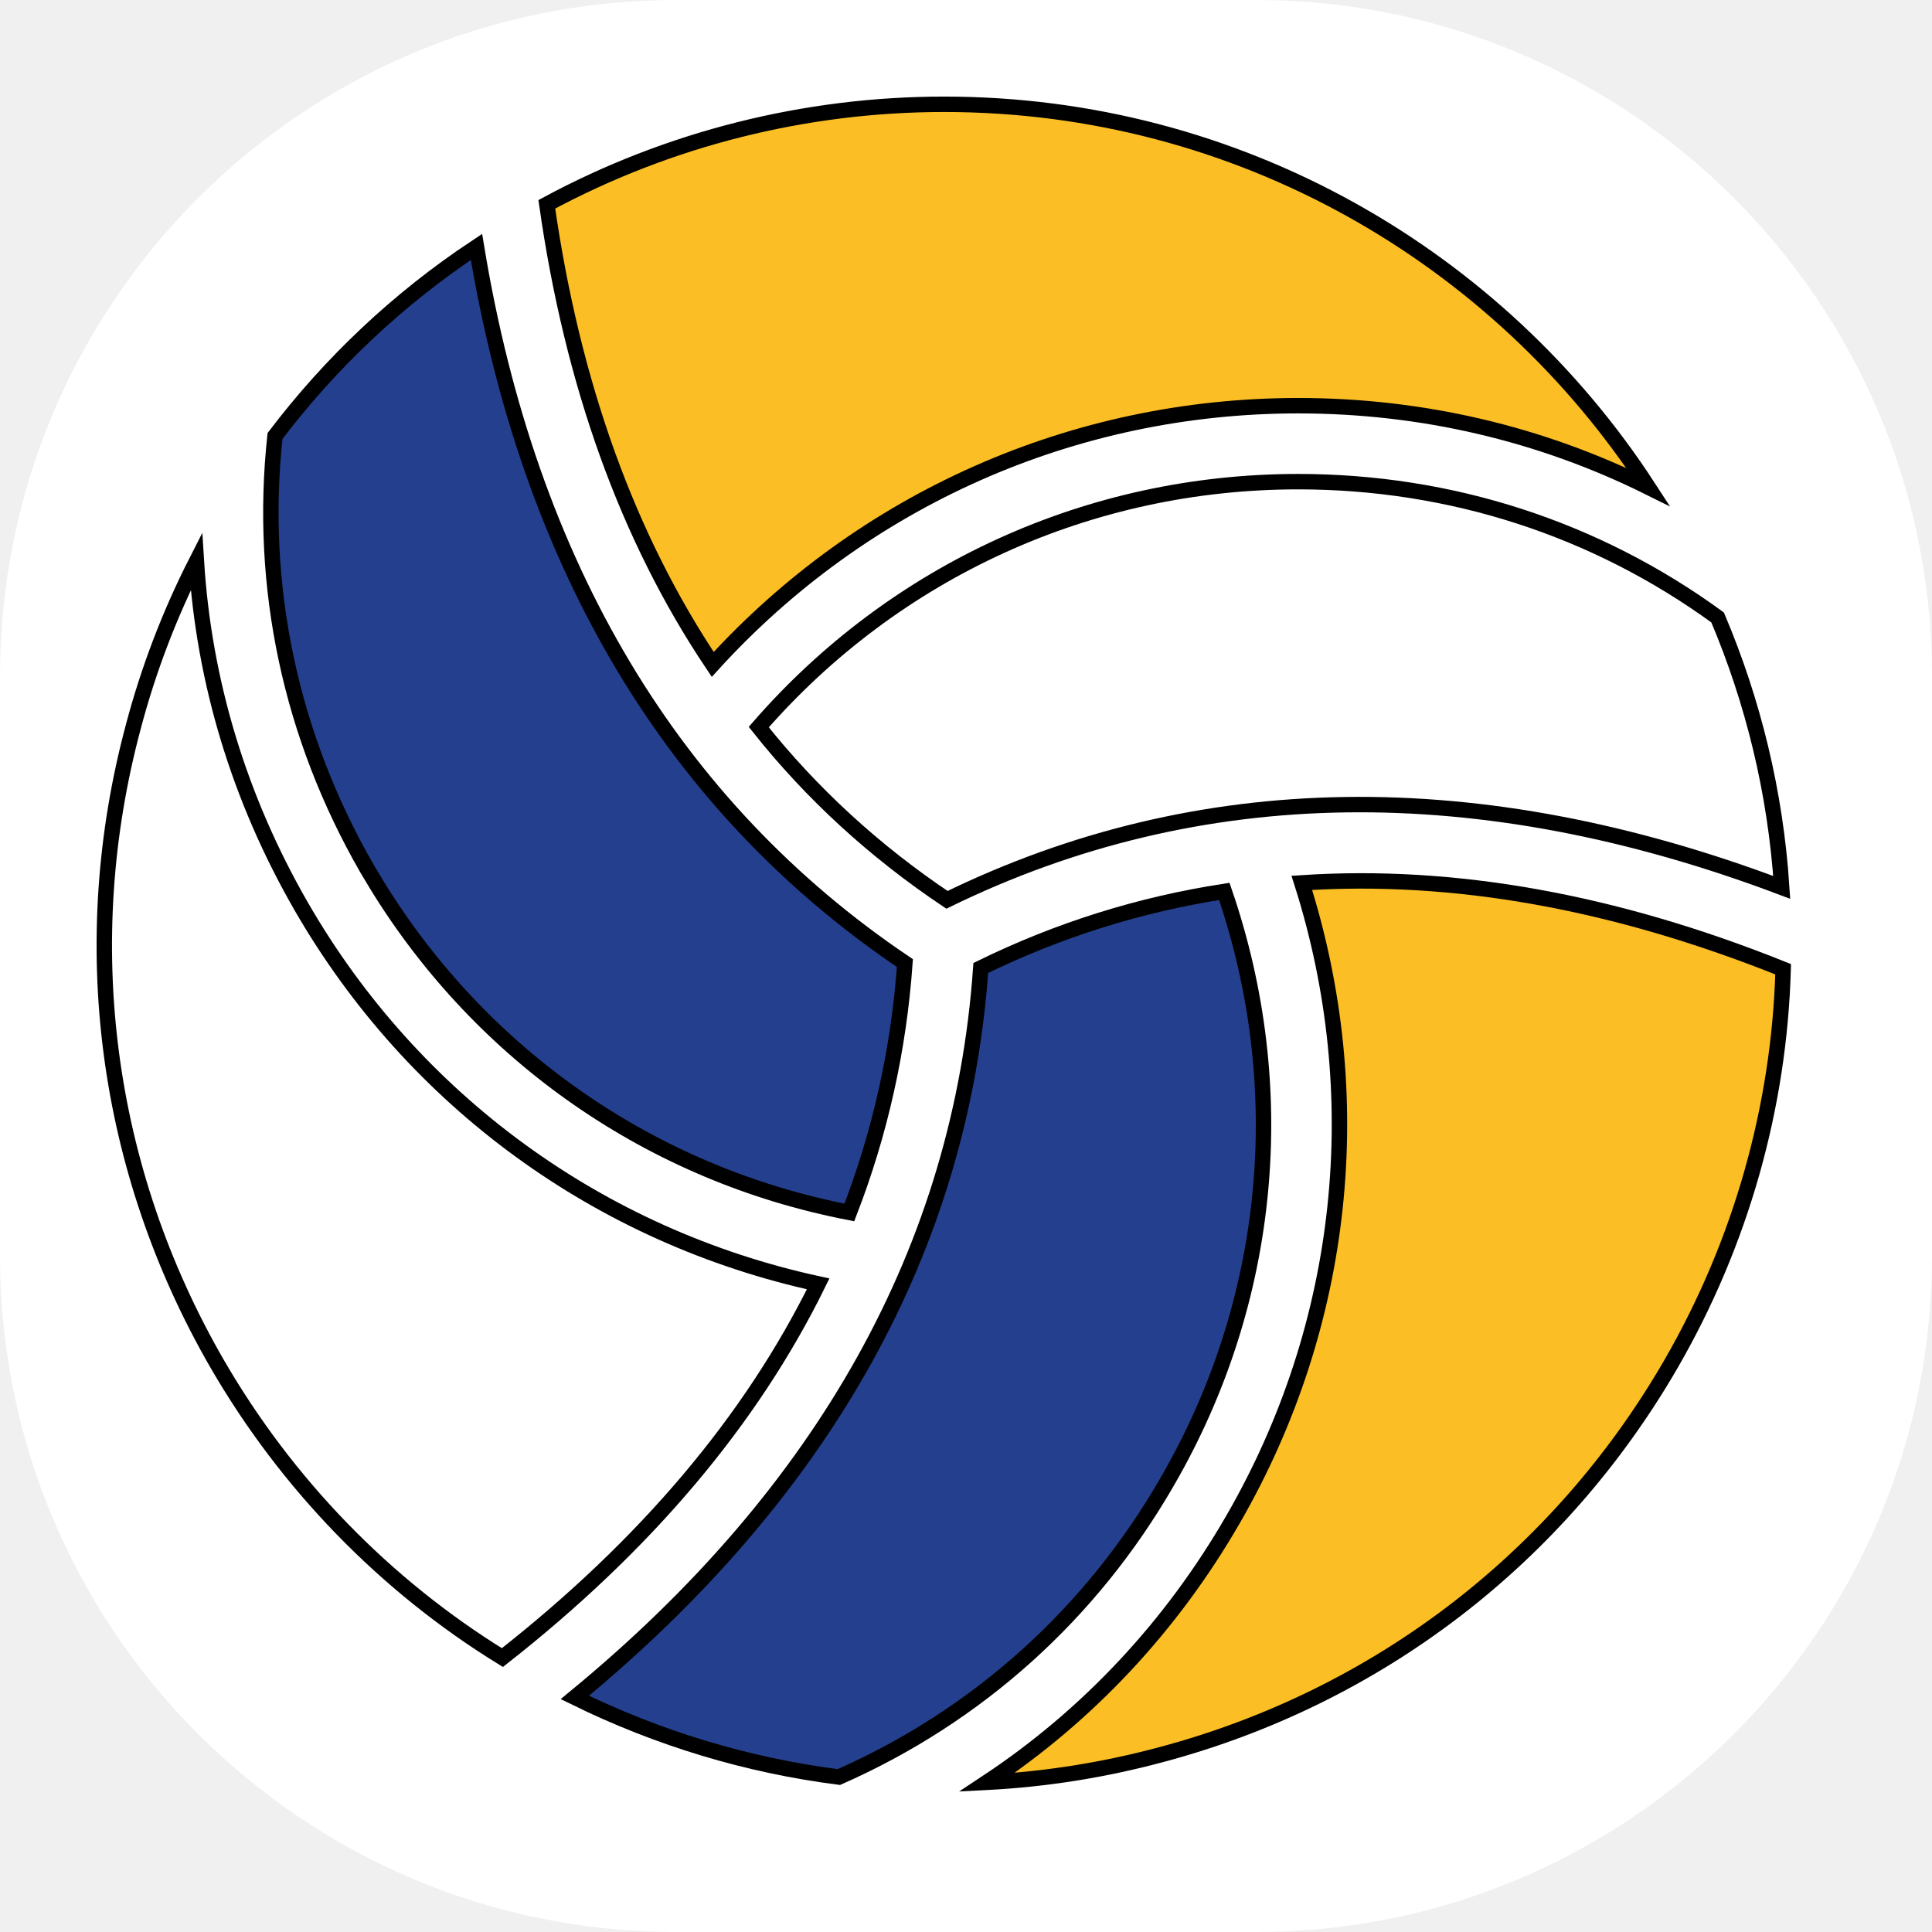
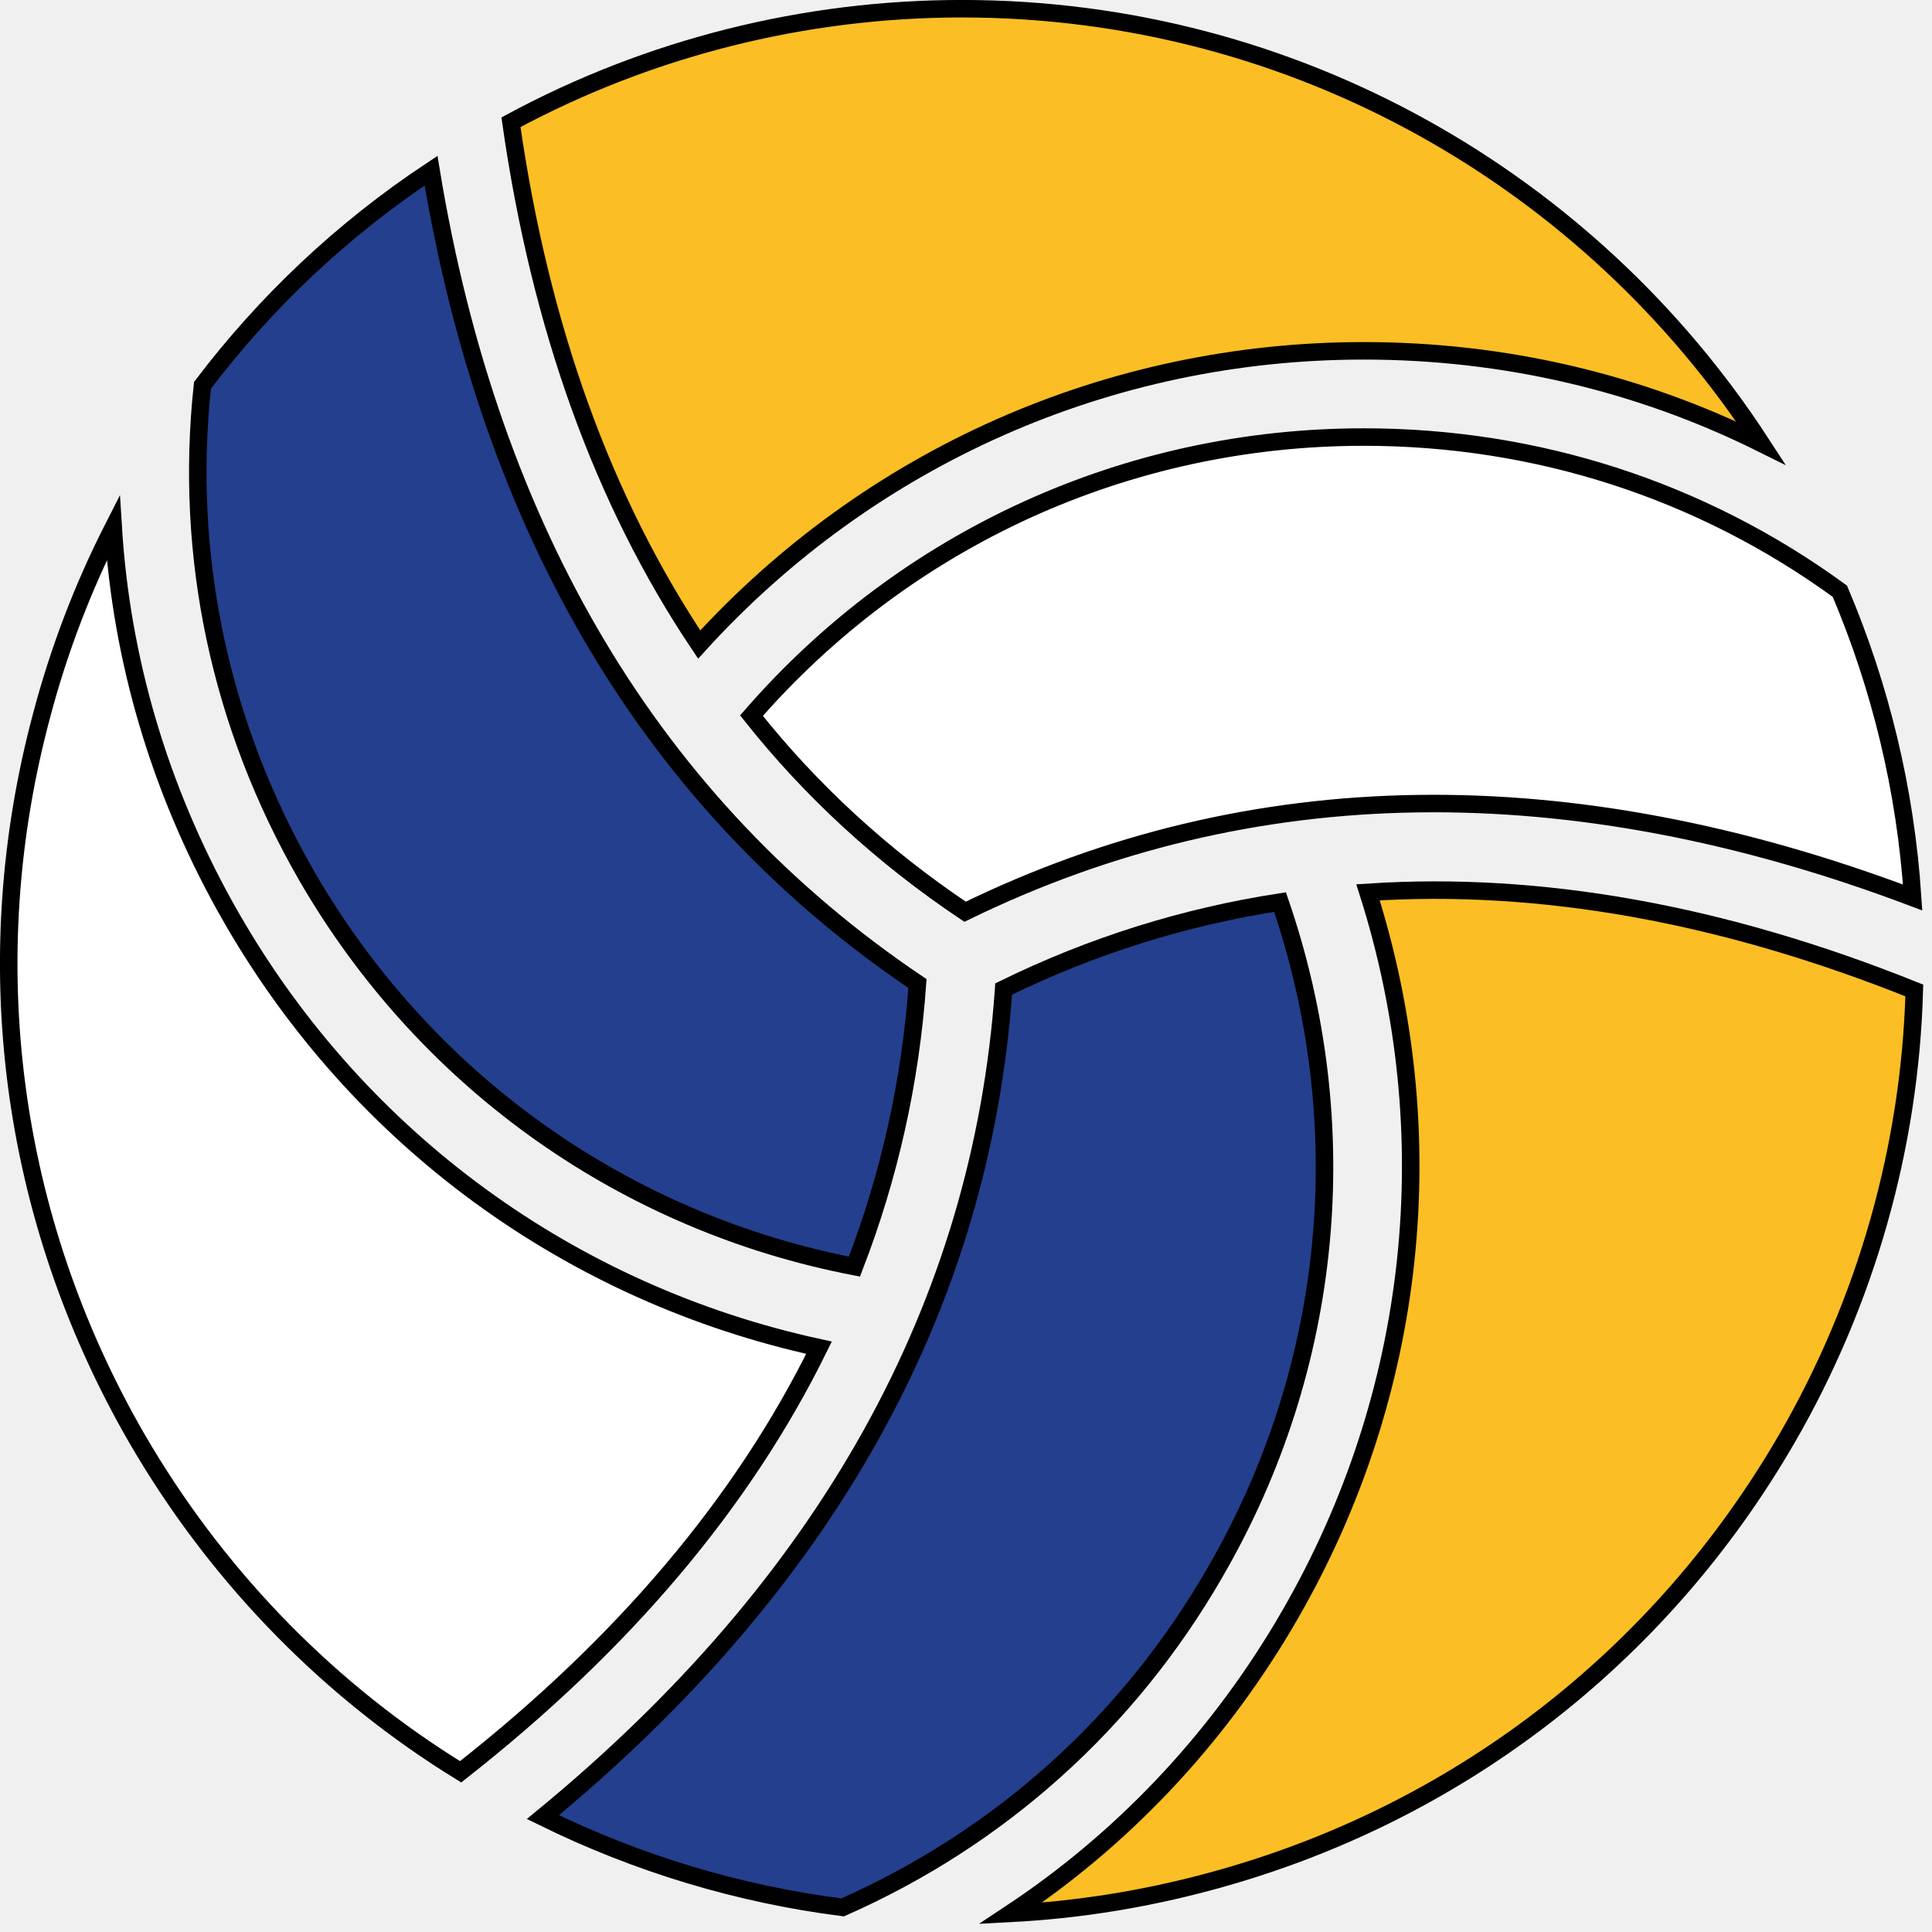
- <svg xmlns="http://www.w3.org/2000/svg" version="1.1" width="1000" height="1000">
-   <g clip-path="url(#SvgjsClipPath1077)">
-     <rect width="1000" height="1000" fill="#ffffff" />
-     <g transform="matrix(23.68421,0,0,23.68421,50,50)">
-       <svg version="1.1" width="38" height="38">
-         <svg width="38" height="38" viewBox="0 0 38 38" fill="none">
-           <path d="M26.339 17.183C29.652 16.964 33.168 17.589 36.858 19.071C36.774 22.084 35.932 25.055 34.412 27.689C31.962 31.928 28.004 34.969 23.273 36.233H23.273C22.013 36.572 20.735 36.774 19.458 36.84C21.656 35.386 23.489 33.431 24.838 31.091C27.292 26.841 27.819 21.832 26.339 17.183Z" fill="#FBBE24" stroke="black" stroke-width="0.337" />
-           <path d="M24.645 17.37C26.12 21.658 25.682 26.324 23.402 30.261L23.391 30.281C21.723 33.17 19.244 35.391 16.222 36.725C14.231 36.47 12.289 35.888 10.451 34.985C15.91 30.495 18.896 25.144 19.323 19.043C21.025 18.209 22.804 17.654 24.645 17.37Z" fill="#243F8D" stroke="black" stroke-width="0.337" />
-           <path d="M18.523 0.168C24.96 0.168 30.639 3.502 33.91 8.534C31.555 7.365 28.959 6.755 26.26 6.755C21.345 6.755 16.748 8.804 13.465 12.409C11.611 9.645 10.4 6.292 9.839 2.354C12.493 0.923 15.482 0.168 18.523 0.168Z" fill="#FBBE24" stroke="black" stroke-width="0.337" />
-           <path d="M26.26 8.415C29.587 8.415 32.758 9.439 35.426 11.383C36.202 13.216 36.692 15.203 36.827 17.282C30.215 14.785 24.084 14.869 18.584 17.554C17.005 16.496 15.626 15.234 14.471 13.779C17.45 10.357 21.707 8.415 26.26 8.415Z" fill="white" stroke="black" stroke-width="0.337" />
-           <path d="M8.302 3.285C9.448 10.252 12.593 15.52 17.665 18.936C17.53 20.828 17.124 22.646 16.451 24.386C12.143 23.553 8.428 20.978 6.127 17.234L5.906 16.865C4.239 13.966 3.544 10.711 3.899 7.417C5.115 5.815 6.592 4.418 8.302 3.285Z" fill="#243F8D" stroke="black" stroke-width="0.337" />
-           <path d="M2.181 10.16C2.345 12.793 3.12 15.348 4.47 17.694C6.924 21.951 11 24.909 15.769 25.947C14.303 28.93 11.998 31.658 8.868 34.114C6.299 32.532 4.152 30.316 2.632 27.689C0.181 23.443 -0.467 18.496 0.804 13.765V13.764C1.137 12.506 1.602 11.296 2.181 10.16Z" fill="white" stroke="black" stroke-width="0.337" />
-         </svg>
-       </svg>
-     </g>
-   </g>
-   <defs>
-     <clipPath id="SvgjsClipPath1077">
-       <rect width="1000" height="1000" x="0" y="0" rx="350" ry="350" />
-     </clipPath>
-   </defs>
+ <svg xmlns="http://www.w3.org/2000/svg" version="1.1" width="51" height="51">
+   <svg width="51" height="51" viewBox="0 0 51 51" fill="none">
+     <path d="M36.112 23.555C40.655 23.256 45.474 24.114 50.533 26.146C50.418 30.277 49.263 34.352 47.178 37.962C43.819 43.774 38.393 47.942 31.907 49.676C30.18 50.141 28.427 50.418 26.677 50.509C29.588 48.582 32.032 46.014 33.863 42.949L34.052 42.626C37.417 36.798 38.141 29.93 36.112 23.555Z" fill="#FBBE24" stroke="black" stroke-width="0.462" />
+     <path d="M33.789 23.812C35.812 29.692 35.21 36.091 32.084 41.489L32.063 41.527C29.777 45.482 26.381 48.525 22.241 50.351C19.513 50.002 16.85 49.205 14.331 47.967C21.815 41.811 25.908 34.472 26.494 26.107C28.826 24.964 31.266 24.202 33.789 23.812Z" fill="#243F8D" stroke="black" stroke-width="0.462" />
+     <path d="M25.394 0.23C34.219 0.23 42.004 4.8 46.488 11.699C43.26 10.096 39.701 9.261 36.001 9.261C29.262 9.261 22.958 12.07 18.457 17.014C15.916 13.224 14.258 8.625 13.488 3.227C17.127 1.264 21.225 0.23 25.394 0.23Z" fill="#FBBE24" stroke="black" stroke-width="0.462" />
+     <path d="M36.001 11.537C40.564 11.537 44.911 12.941 48.568 15.607C49.633 18.119 50.303 20.842 50.489 23.691C41.423 20.268 33.017 20.385 25.476 24.068C23.311 22.618 21.421 20.887 19.837 18.891C23.922 14.2 29.759 11.537 36.001 11.537Z" fill="white" stroke="black" stroke-width="0.462" />
+     <path d="M11.379 4.505C12.951 14.058 17.264 21.28 24.219 25.963C24.034 28.557 23.477 31.049 22.555 33.435C16.552 32.274 11.387 28.645 8.246 23.376L8.096 23.121C5.81 19.147 4.858 14.686 5.345 10.17C7.011 7.975 9.035 6.059 11.379 4.505Z" fill="#243F8D" stroke="black" stroke-width="0.462" />
+     <path d="M2.989 13.929C3.206 17.418 4.207 20.805 5.943 23.932L6.128 24.258C9.493 30.095 15.081 34.154 21.62 35.576C19.611 39.665 16.449 43.405 12.159 46.771C8.747 44.672 5.88 41.755 3.809 38.302L3.608 37.962C0.248 32.14 -0.641 25.358 1.102 18.872V18.871C1.559 17.145 2.196 15.486 2.989 13.929Z" fill="white" stroke="black" stroke-width="0.462" />
+   </svg>
+   <style>@media (prefers-color-scheme: light) { :root { filter: none; } }
+ @media (prefers-color-scheme: dark) { :root { filter: none; } }
+ </style>
</svg>
